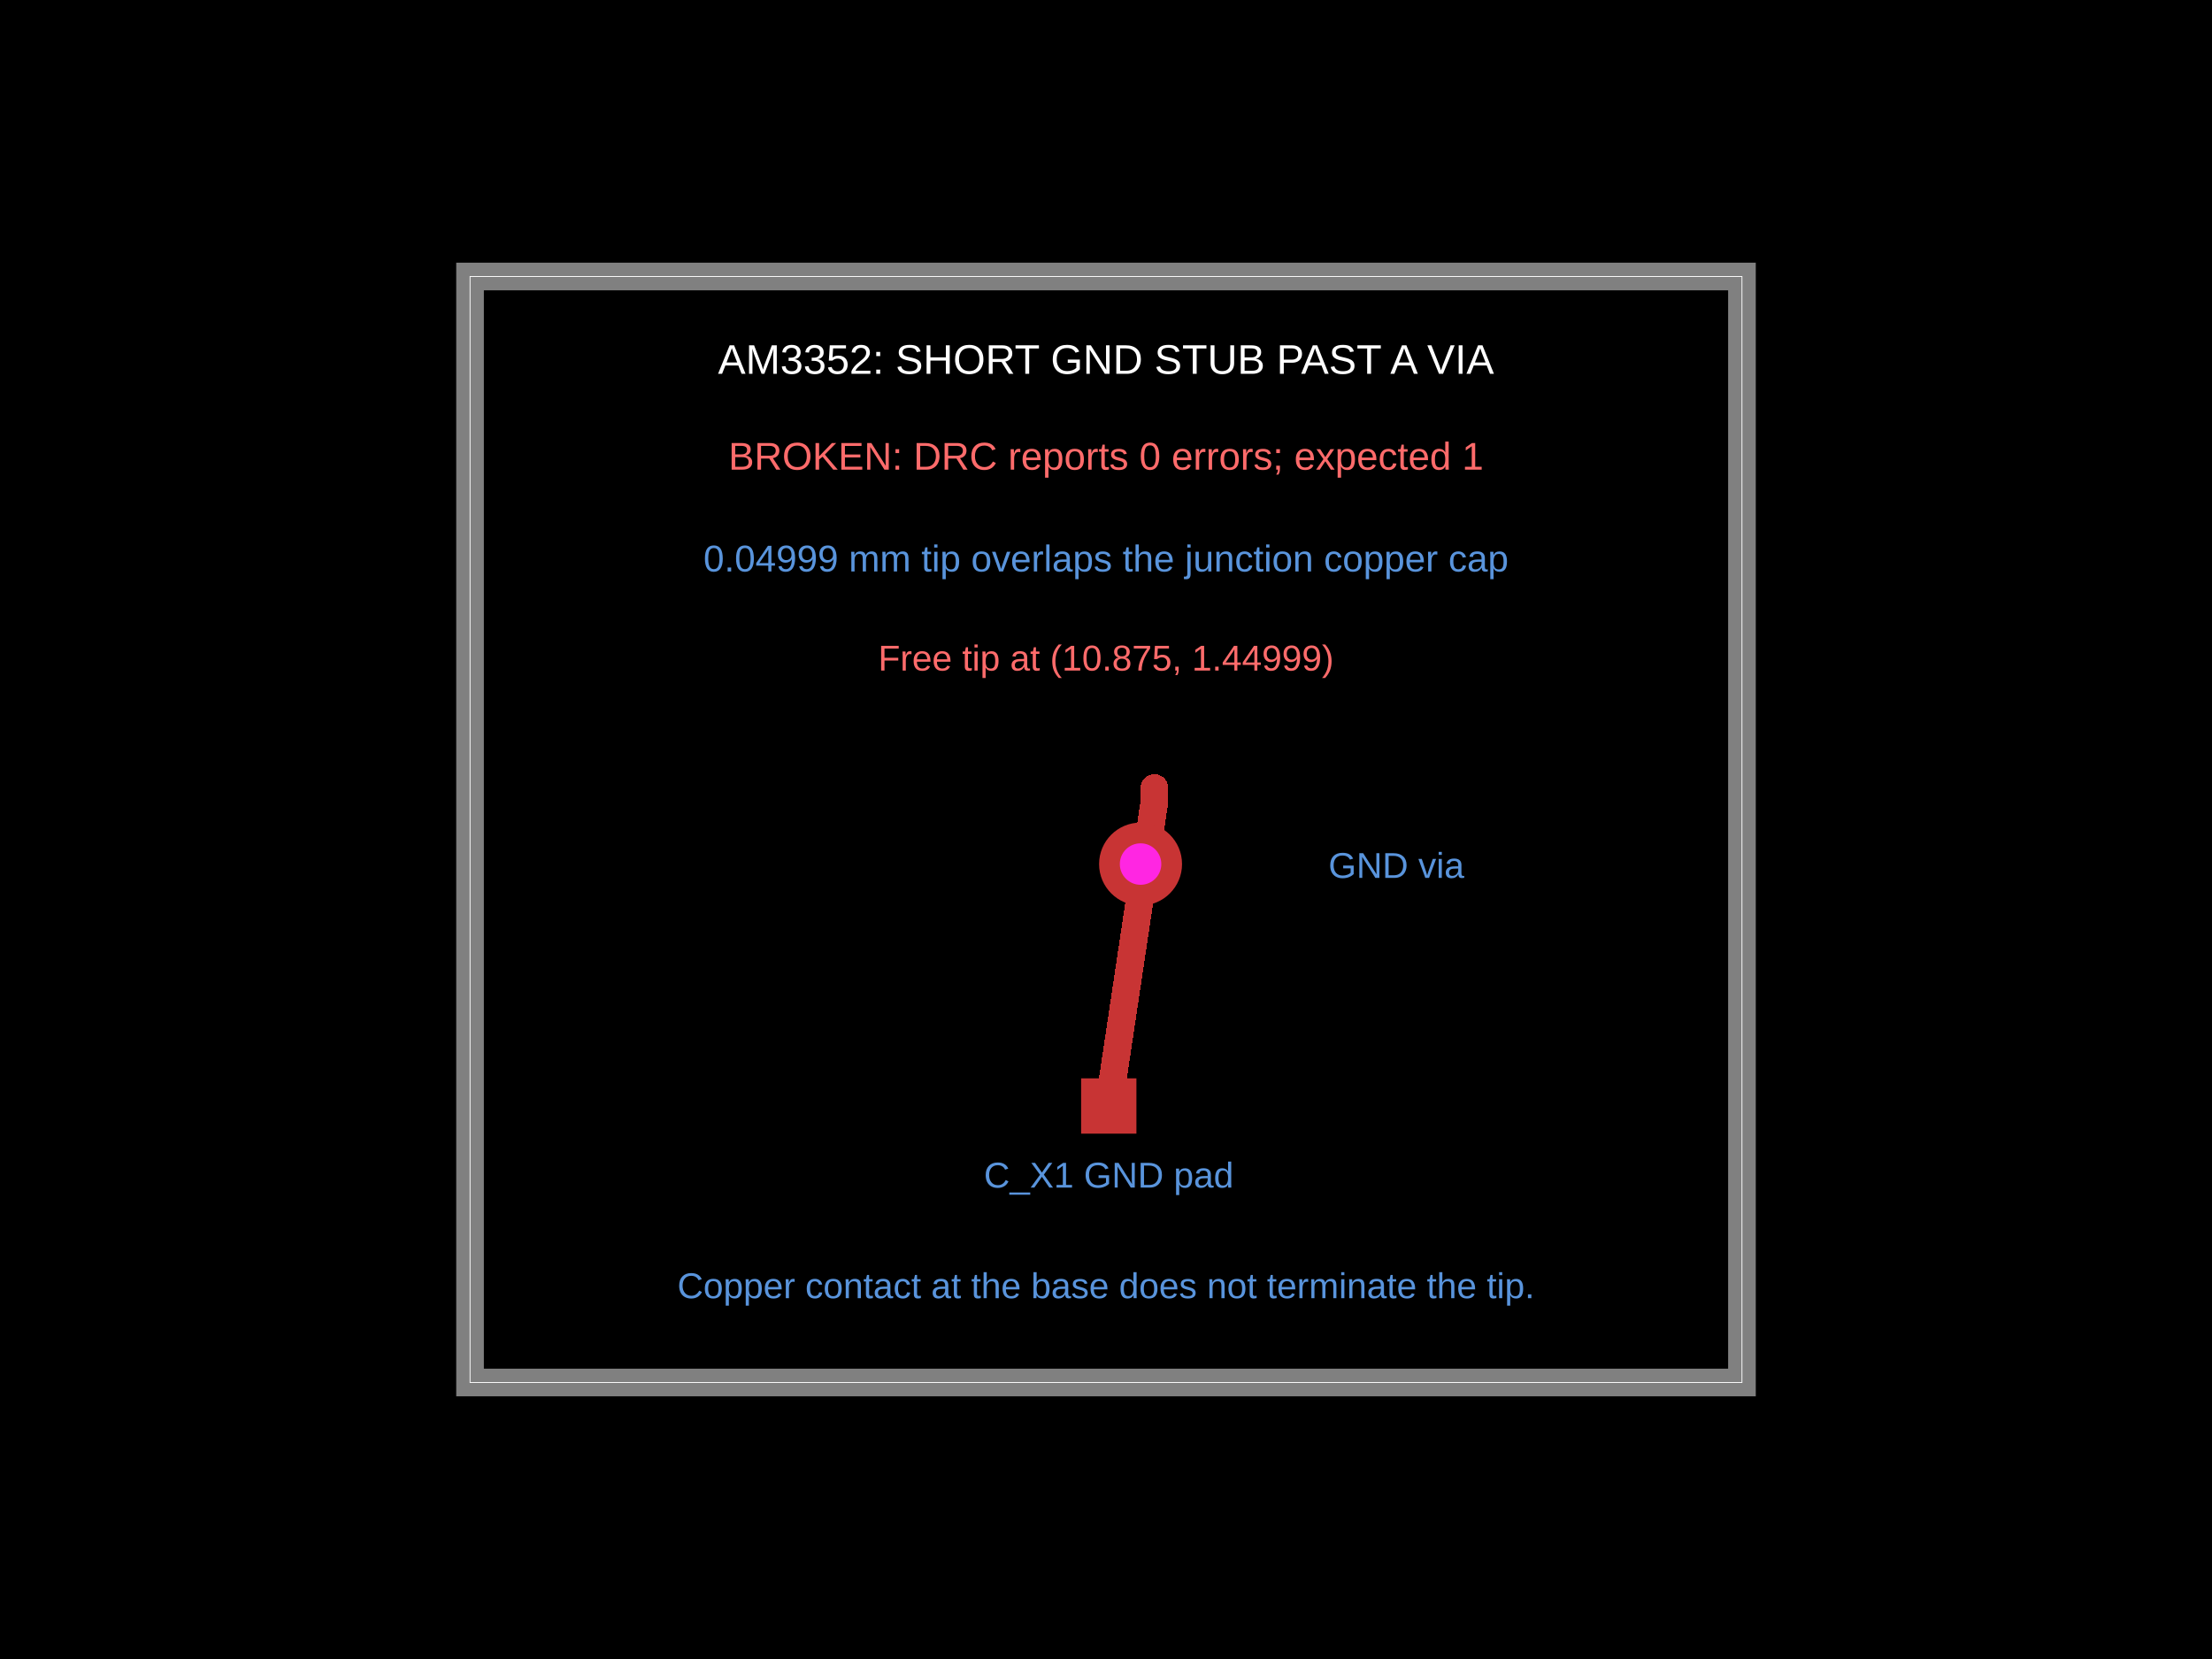
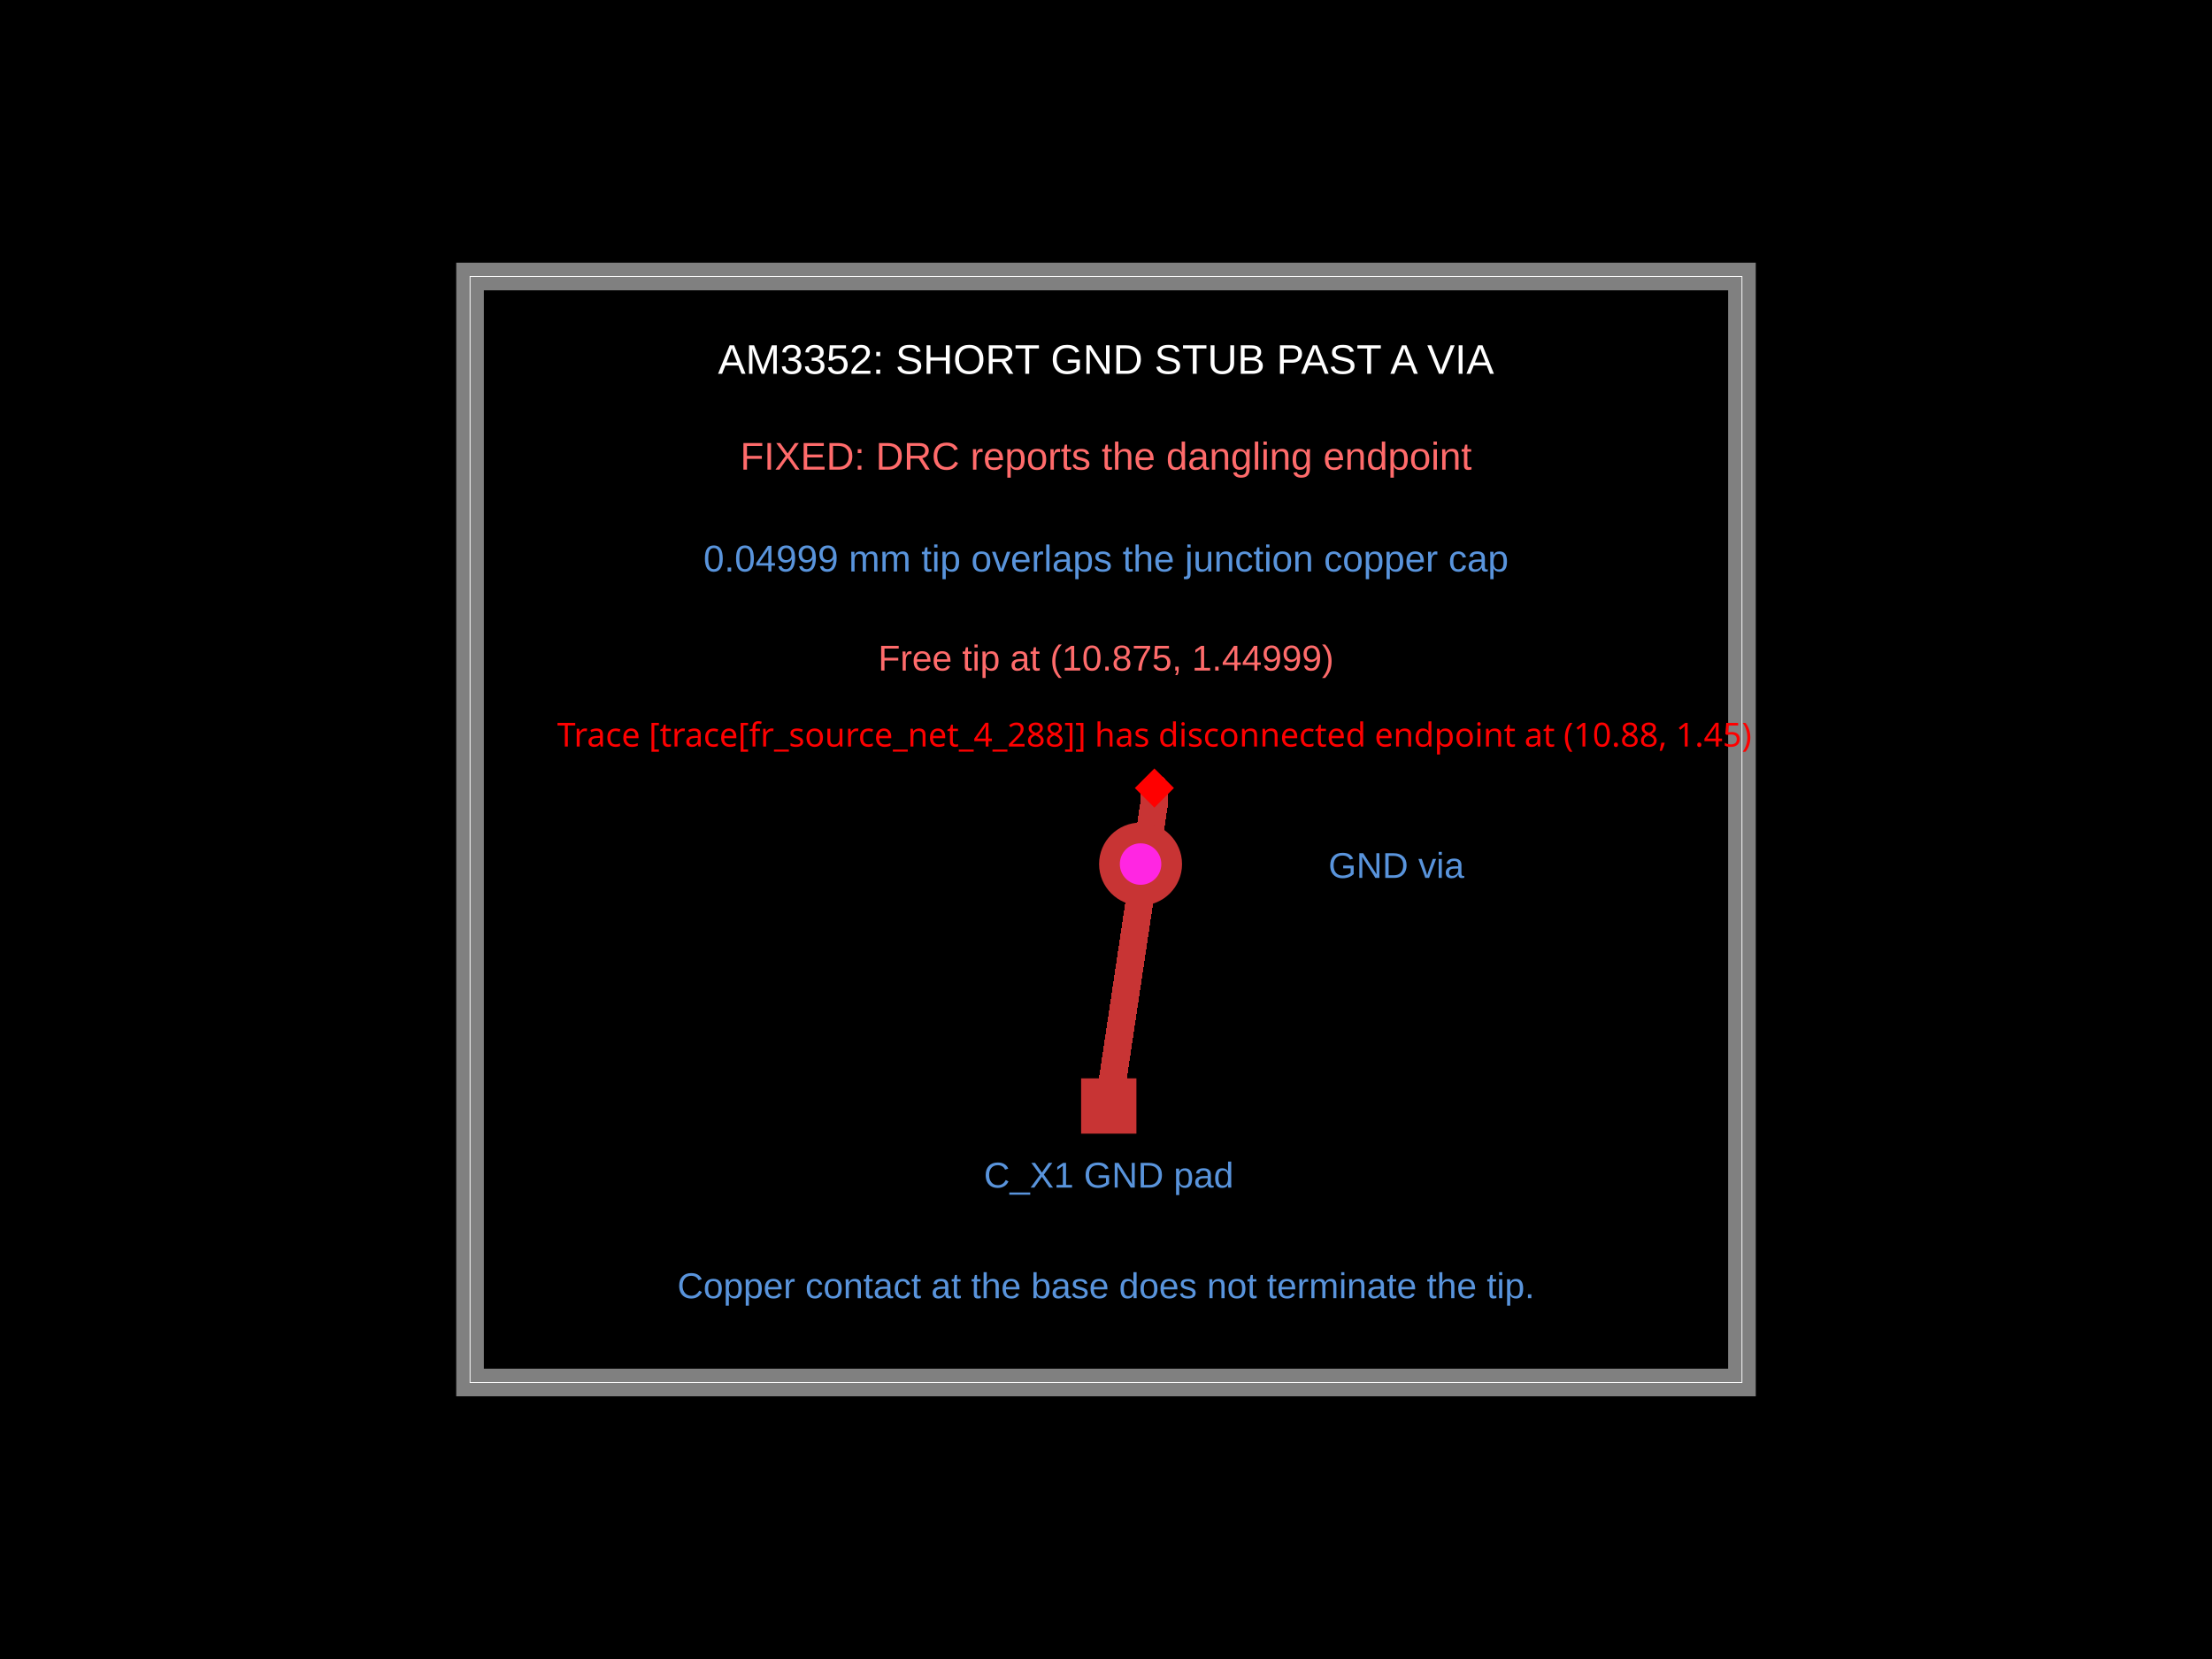
<svg xmlns="http://www.w3.org/2000/svg" width="800" height="600">
  <style />
  <rect class="boundary" x="0" y="0" fill="#000" width="800" height="600" data-type="pcb_background" data-pcb-layer="global" />
  <rect class="pcb-boundary" fill="none" stroke="#fff" stroke-width="0.3" x="170" y="100" width="460" height="400" data-type="pcb_boundary" data-pcb-layer="global" />
  <path class="pcb-board" d="M 170 500 L 630 500 L 630 100 L 170 100 Z" fill="none" stroke="rgba(255, 255, 255, 0.5)" stroke-width="10" data-type="pcb_board" data-pcb-layer="board" />
  <path class="pcb-trace" stroke="rgb(200, 52, 52)" fill="none" d="M 417.5 290 L 417.5 285.001" stroke-width="10" stroke-linecap="round" stroke-linejoin="round" shape-rendering="crispEdges" data-type="pcb_trace" data-pcb-layer="top" />
  <path class="pcb-trace" stroke="rgb(200, 52, 52)" fill="none" d="M 417.5 290 L 401 400" stroke-width="10" stroke-linecap="round" stroke-linejoin="round" shape-rendering="crispEdges" data-type="pcb_trace" data-pcb-layer="top" />
  <rect class="pcb-pad" fill="rgb(200, 52, 52)" x="391" y="390" width="20" height="20" data-type="pcb_smtpad" data-pcb-layer="top" />
  <g data-type="pcb_via" data-pcb-layer="through">
    <circle class="pcb-hole-outer" fill="rgb(200, 52, 52)" cx="412.5" cy="312.5" r="15" data-type="pcb_via" data-pcb-layer="top" />
    <circle class="pcb-hole-inner" fill="#FF26E2" cx="412.5" cy="312.5" r="7.5" data-type="pcb_via" data-pcb-layer="drill" />
  </g>
  <text x="400" y="130" fill="white" font-family="Arial, sans-serif" font-size="15" text-anchor="middle" dominant-baseline="central" class="pcb-note-text" data-type="pcb_note_text" data-pcb-note-text-id="pcb_note_text_0" data-pcb-layer="overlay">AM3352: SHORT GND STUB PAST A VIA</text>
-   <text x="400" y="165" fill="#ff6b6b" font-family="Arial, sans-serif" font-size="14" text-anchor="middle" dominant-baseline="central" class="pcb-note-text" data-type="pcb_note_text" data-pcb-note-text-id="pcb_note_text_1" data-pcb-layer="overlay">BROKEN: DRC reports 0 errors; expected 1</text>
+   <text x="400" y="165" fill="#ff6b6b" font-family="Arial, sans-serif" font-size="14" text-anchor="middle" dominant-baseline="central" class="pcb-note-text" data-type="pcb_note_text" data-pcb-note-text-id="pcb_note_text_1" data-pcb-layer="overlay">FIXED: DRC reports the dangling endpoint</text>
  <text x="400" y="202" fill="#5994dc" font-family="Arial, sans-serif" font-size="13.5" text-anchor="middle" dominant-baseline="central" class="pcb-note-text" data-type="pcb_note_text" data-pcb-note-text-id="pcb_note_text_2" data-pcb-layer="overlay">0.04999 mm tip overlaps the junction copper cap</text>
  <text x="400" y="238" fill="#ff6b6b" font-family="Arial, sans-serif" font-size="13" text-anchor="middle" dominant-baseline="central" class="pcb-note-text" data-type="pcb_note_text" data-pcb-note-text-id="pcb_note_text_3" data-pcb-layer="overlay">Free tip at (10.875, 1.44999)</text>
  <text x="505" y="313" fill="#5994dc" font-family="Arial, sans-serif" font-size="13" text-anchor="middle" dominant-baseline="central" class="pcb-note-text" data-type="pcb_note_text" data-pcb-note-text-id="pcb_note_text_4" data-pcb-layer="overlay">GND via</text>
  <text x="401" y="425" fill="#5994dc" font-family="Arial, sans-serif" font-size="13" text-anchor="middle" dominant-baseline="central" class="pcb-note-text" data-type="pcb_note_text" data-pcb-note-text-id="pcb_note_text_5" data-pcb-layer="overlay">C_X1 GND pad</text>
  <text x="400" y="465" fill="#5994dc" font-family="Arial, sans-serif" font-size="13" text-anchor="middle" dominant-baseline="central" class="pcb-note-text" data-type="pcb_note_text" data-pcb-note-text-id="pcb_note_text_6" data-pcb-layer="overlay">Copper contact at the base does not terminate the tip.</text>
+   <rect x="412.5" y="280.001" width="10" height="10" fill="red" transform="rotate(45 417.5 285.001)" data-type="pcb_trace_error" data-pcb-layer="overlay" />
+   <text x="417.5" y="270.001" fill="red" font-family="sans-serif" font-size="12" text-anchor="middle" data-type="pcb_trace_error" data-pcb-layer="overlay">Trace [trace[fr_source_net_4_288]] has disconnected endpoint at (10.88, 1.45)</text>
</svg>
